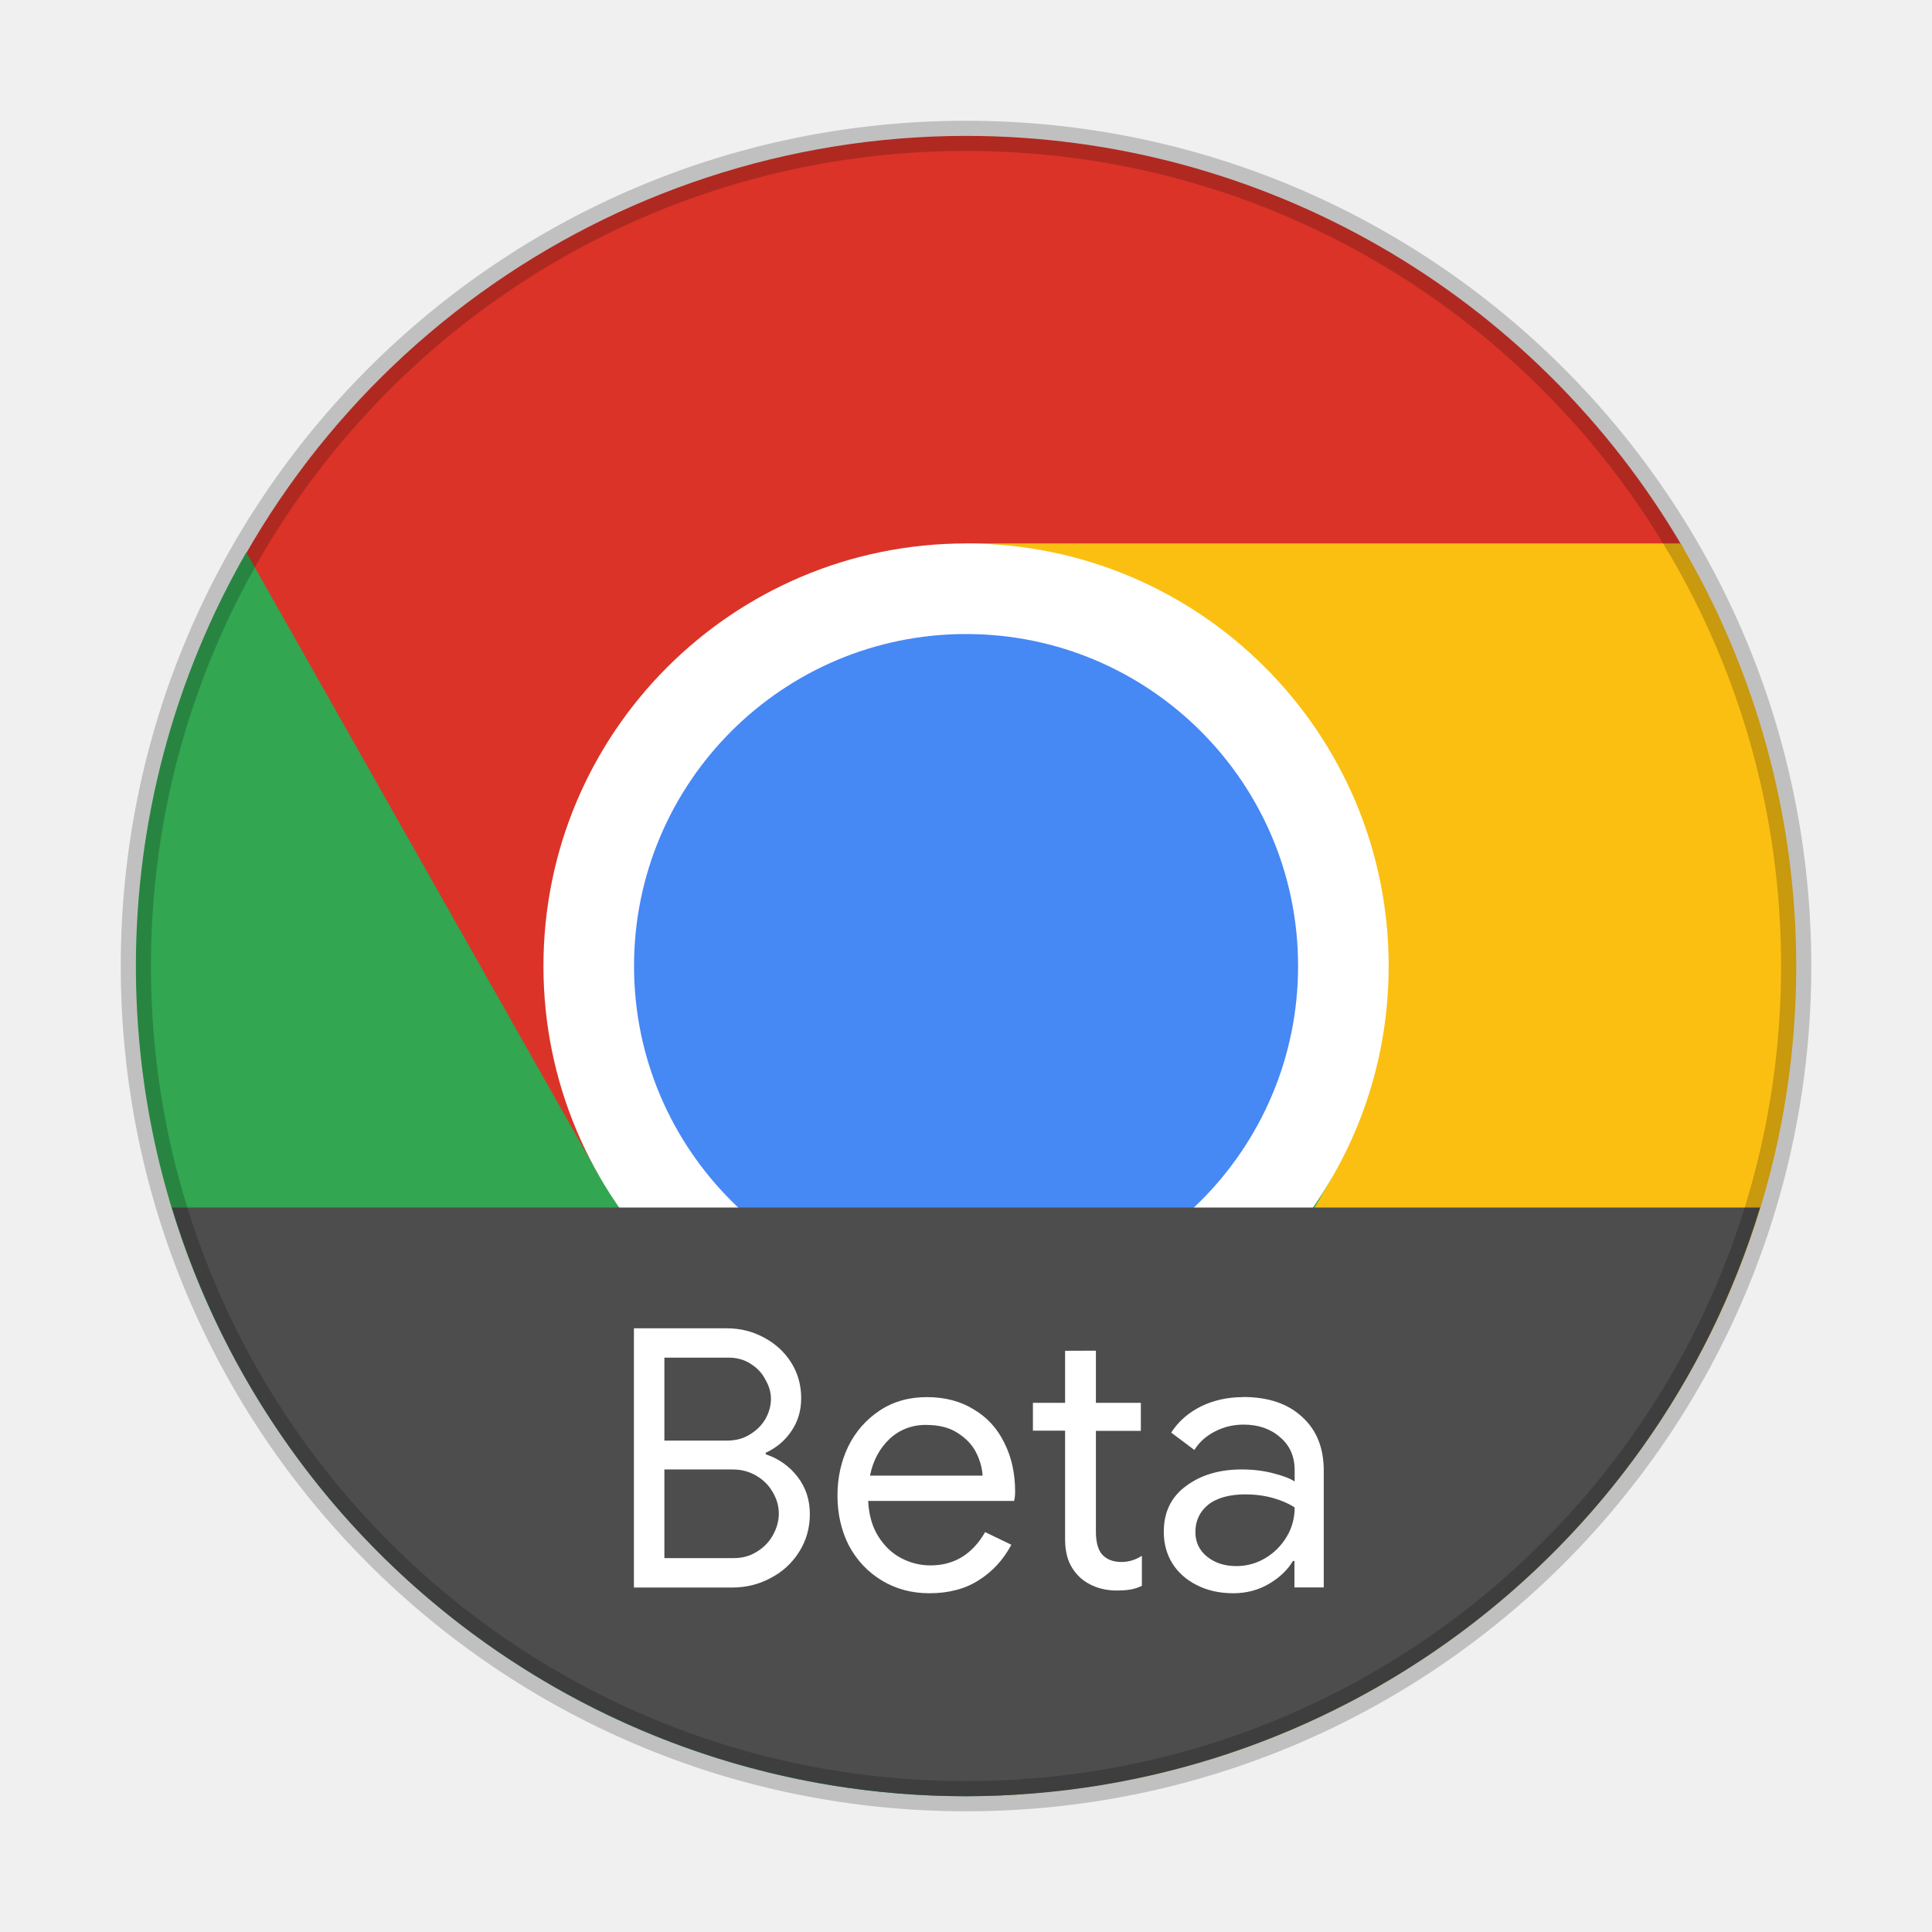
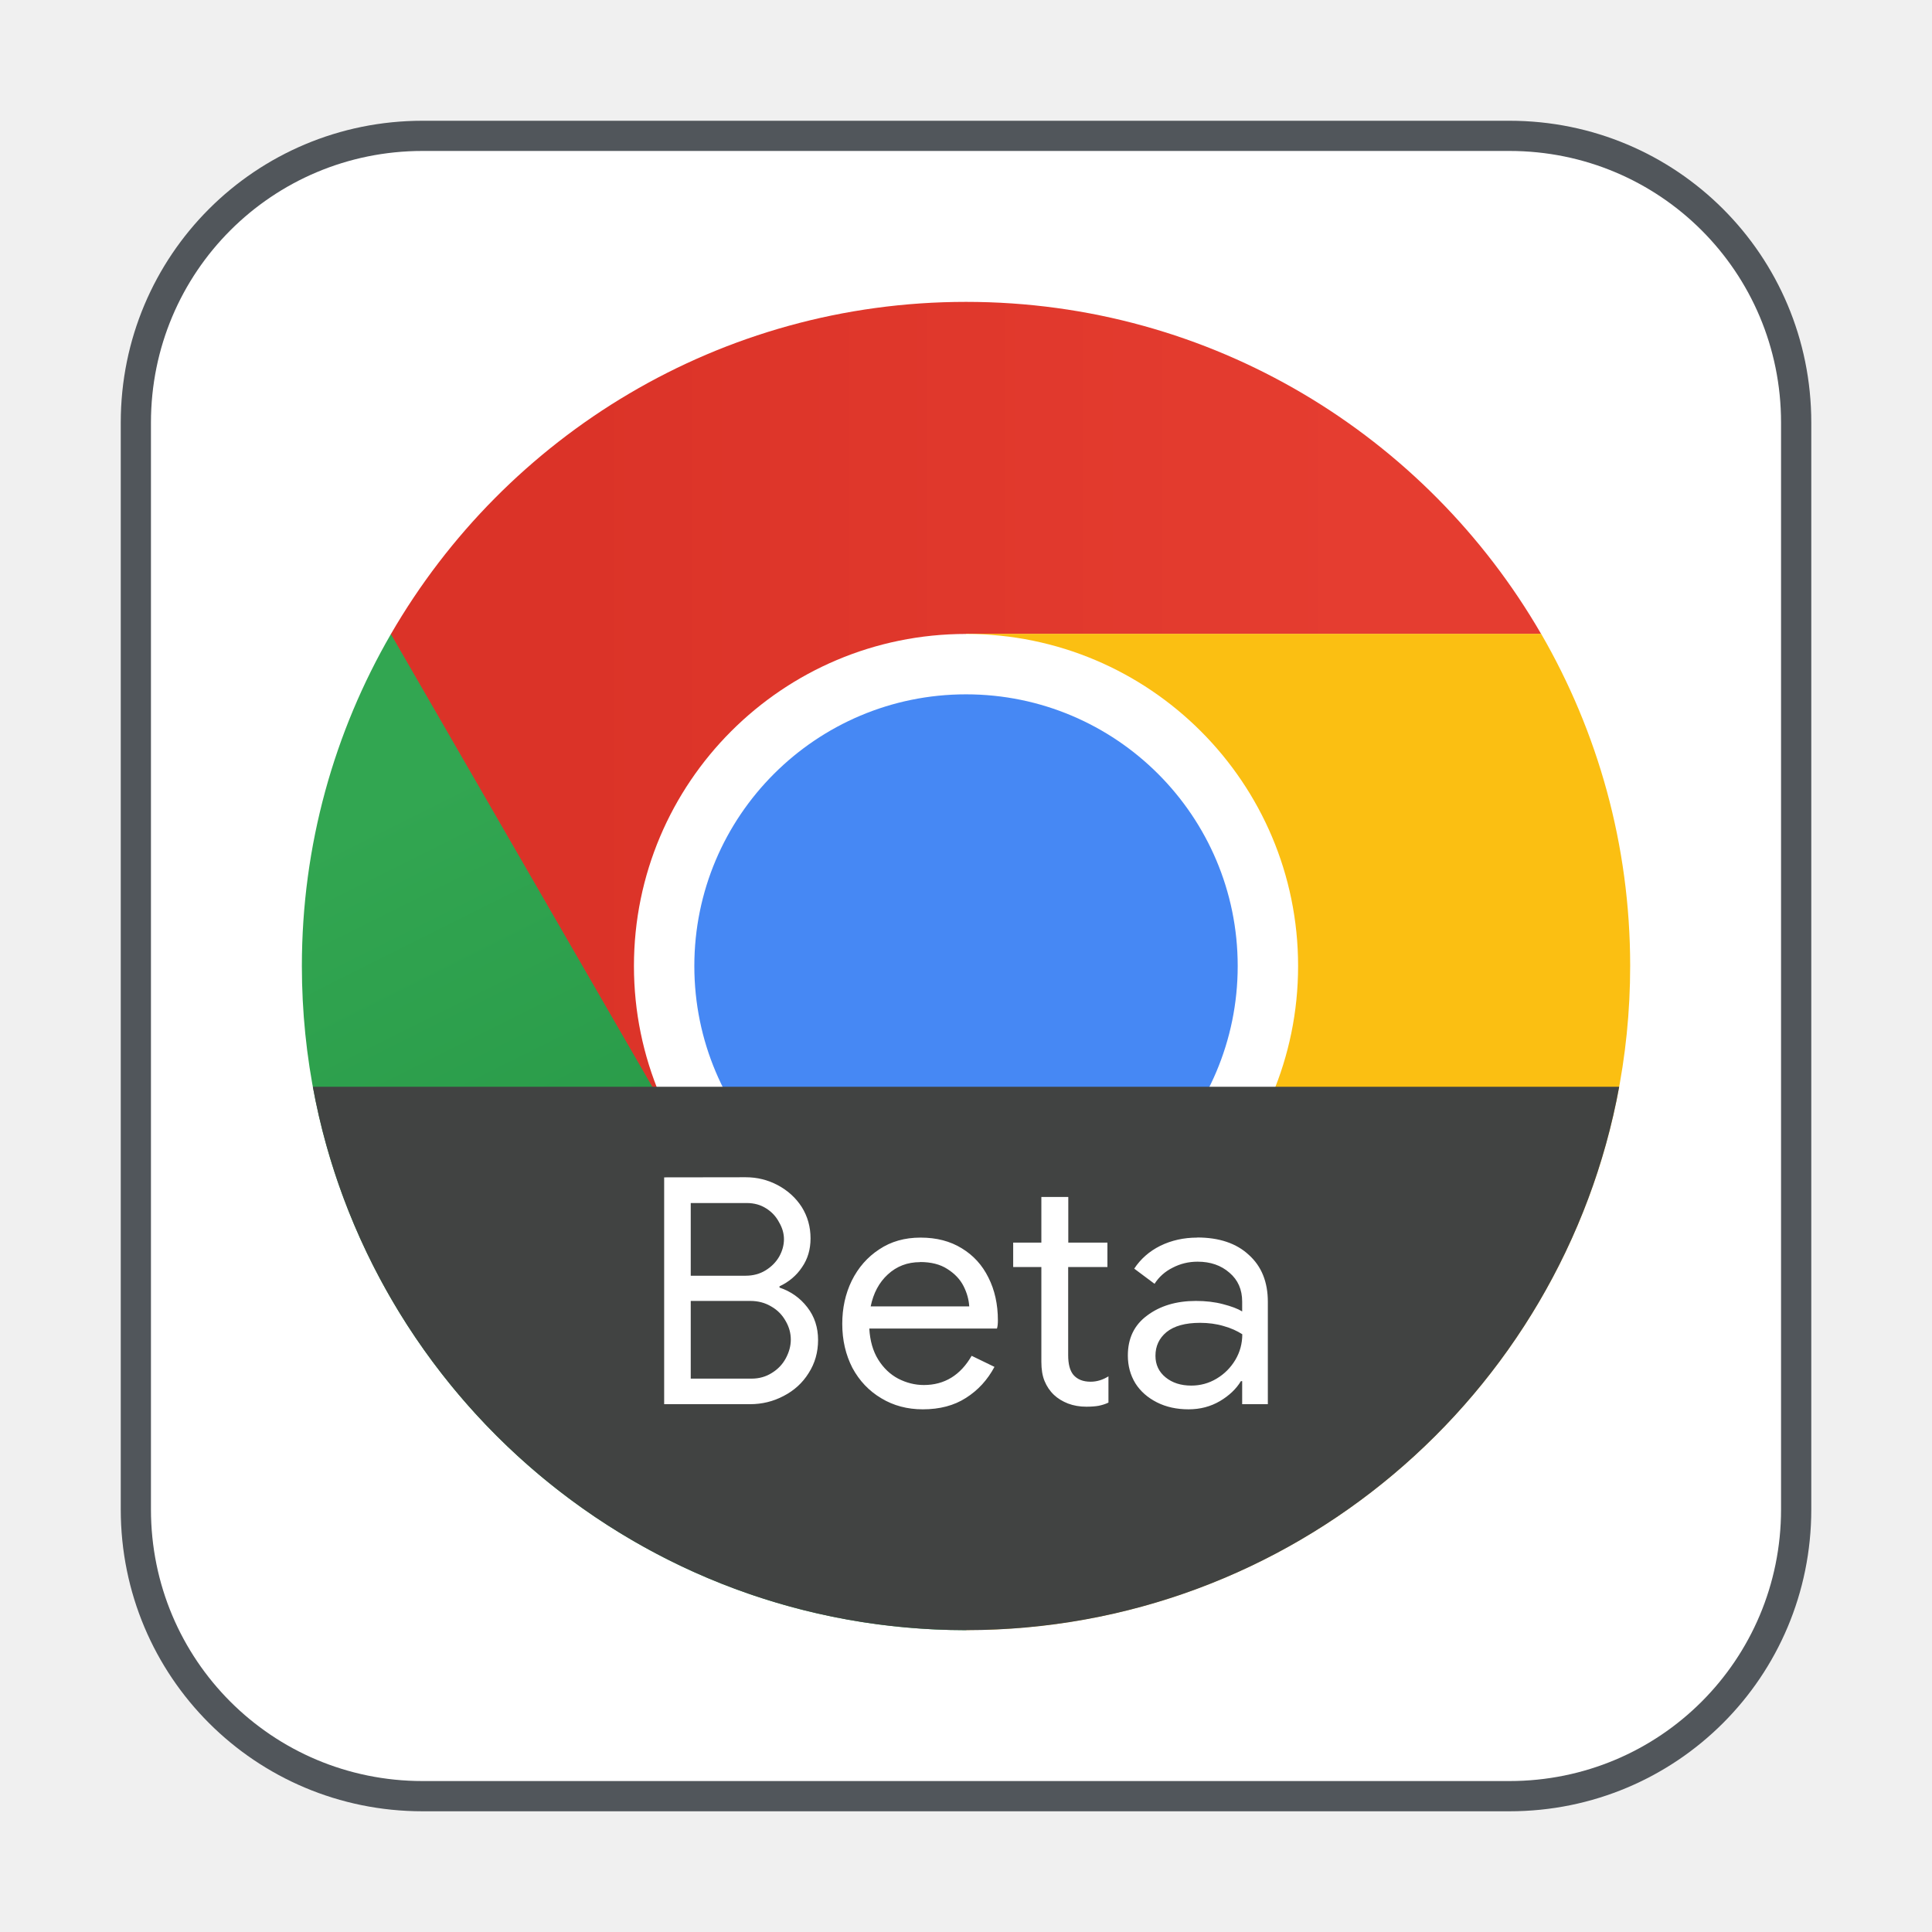
- <svg xmlns="http://www.w3.org/2000/svg" width="64" height="64" viewBox="0 0 16.933 16.933" version="1.1" id="svg5">
-   <defs id="defs2" />
-   <path id="path1314" style="fill:#db3328;fill-opacity:1;stroke-width:0.539;stroke-linejoin:round" d="M 8.467,1.191 C 5.329,1.193 2.545,3.206 1.562,6.186 L 5.259,10.319 8.467,8.467 8.996,5.821 H 11.642 L 14.753,4.804 C 13.45,2.567 11.056,1.191 8.467,1.191 Z" />
-   <path id="path3490" style="fill:#32a651;fill-opacity:1;stroke-width:0.539;stroke-linejoin:round" d="M 2.159,4.841 C 1.525,5.944 1.191,7.194 1.191,8.467 c -1e-7,4.018 3.258,7.276 7.276,7.276 0.169,-3.44e-4 0.337,-0.006 0.505,-0.019 L 11.716,14.138 11.675,10.319 8.467,8.467 5.259,10.319 Z" />
-   <path id="path6728" style="fill:#fbbf12;fill-opacity:1;stroke-width:0.529;stroke-linejoin:round" d="M 8.467,4.763 V 8.467 L 11.675,10.319 8.547,15.74 A 7.276,7.276 0 0 0 15.743,8.467 7.276,7.276 0 0 0 14.729,4.763 Z" />
-   <path d="m 12.171,8.467 c 0,2.046 -1.658,3.704 -3.704,3.704 -2.046,0 -3.704,-1.658 -3.704,-3.704 0,-2.046 1.658,-3.704 3.704,-3.704 2.046,0 3.704,1.658 3.704,3.704" style="fill:#ffffff;stroke-width:0.029" id="path2229" />
-   <path d="m 11.377,8.467 c 0,1.607 -1.303,2.91 -2.91,2.91 -1.607,0 -2.91,-1.303 -2.91,-2.91 0,-1.607 1.303,-2.91 2.91,-2.91 1.607,0 2.91,1.303 2.91,2.91" style="fill:#4688f4;fill-opacity:1;stroke-width:0.028" id="path2029" />
-   <path id="path7734" style="opacity:1;fill:#4d4d4d;fill-opacity:1;stroke-width:2;stroke-linejoin:round" d="M 5.695 40 A 27.5 27.5 0 0 0 32 59.5 A 27.5 27.5 0 0 0 58.305 40 L 5.695 40 z " transform="scale(0.2645833)" />
-   <path d="m 5.556,11.642 v 2.272 h 0.86 c 0.121,0 0.233,-0.027 0.336,-0.082 0.106,-0.055 0.189,-0.131 0.251,-0.229 0.063,-0.099 0.095,-0.21 0.095,-0.333 0,-0.125 -0.036,-0.234 -0.108,-0.327 -0.072,-0.093 -0.165,-0.159 -0.279,-0.197 v -0.013 c 0.095,-0.044 0.17,-0.108 0.225,-0.19 0.057,-0.083 0.086,-0.179 0.086,-0.289 0,-0.116 -0.03,-0.221 -0.089,-0.314 -0.059,-0.093 -0.14,-0.166 -0.241,-0.219 -0.099,-0.053 -0.206,-0.079 -0.321,-0.079 z m 3.779,0.197 V 12.295 H 9.053 v 0.244 h 0.282 v 0.949 c 0,0.076 0.011,0.141 0.032,0.194 0.021,0.053 0.053,0.099 0.095,0.14 0.038,0.036 0.085,0.065 0.14,0.086 0.057,0.021 0.118,0.032 0.184,0.032 0.051,0 0.092,-0.003 0.124,-0.009 0.034,-0.006 0.067,-0.017 0.098,-0.032 v -0.263 c -0.057,0.036 -0.116,0.054 -0.178,0.054 -0.076,0 -0.134,-0.023 -0.174,-0.07 -0.034,-0.042 -0.051,-0.108 -0.051,-0.197 v -0.882 h 0.394 V 12.295 H 9.605 v -0.457 z m -3.512,0.06 h 0.562 c 0.074,0 0.139,0.018 0.194,0.054 0.057,0.036 0.101,0.082 0.13,0.14 0.032,0.055 0.048,0.111 0.048,0.168 0,0.059 -0.016,0.117 -0.048,0.175 -0.032,0.055 -0.077,0.1 -0.136,0.136 -0.057,0.036 -0.124,0.054 -0.2,0.054 H 5.823 Z m 2.3,0.346 c -0.157,0 -0.294,0.039 -0.412,0.117 -0.118,0.078 -0.211,0.183 -0.276,0.314 -0.063,0.131 -0.095,0.275 -0.095,0.431 0,0.163 0.034,0.31 0.101,0.441 0.07,0.129 0.166,0.231 0.289,0.305 0.123,0.074 0.261,0.111 0.416,0.111 0.169,0 0.313,-0.038 0.432,-0.114 0.121,-0.076 0.216,-0.18 0.286,-0.311 L 8.634,13.428 c -0.112,0.195 -0.272,0.292 -0.479,0.292 -0.089,0 -0.175,-0.021 -0.257,-0.064 -0.08,-0.042 -0.147,-0.106 -0.2,-0.19 -0.053,-0.085 -0.083,-0.188 -0.089,-0.311 h 1.279 c 0.006,-0.023 0.009,-0.051 0.009,-0.082 0,-0.161 -0.032,-0.304 -0.095,-0.428 C 8.741,12.52 8.652,12.422 8.535,12.353 8.419,12.281 8.282,12.245 8.123,12.245 Z m 2.773,0 c -0.135,0 -0.259,0.027 -0.371,0.082 -0.11,0.055 -0.197,0.131 -0.26,0.229 l 0.203,0.152 c 0.044,-0.07 0.105,-0.124 0.181,-0.162 0.076,-0.04 0.16,-0.06 0.251,-0.06 0.129,0 0.236,0.037 0.32,0.111 0.085,0.072 0.127,0.168 0.127,0.289 v 0.098 c -0.044,-0.028 -0.109,-0.052 -0.194,-0.073 -0.082,-0.021 -0.172,-0.032 -0.27,-0.032 -0.197,0 -0.36,0.049 -0.489,0.146 -0.129,0.095 -0.194,0.228 -0.194,0.4 0,0.104 0.025,0.197 0.076,0.279 0.051,0.08 0.123,0.144 0.216,0.19 0.093,0.047 0.199,0.07 0.317,0.07 0.116,0 0.221,-0.028 0.314,-0.083 0.093,-0.055 0.163,-0.122 0.209,-0.2 h 0.013 v 0.232 h 0.257 v -1.025 c 0,-0.199 -0.063,-0.355 -0.19,-0.47 -0.125,-0.116 -0.297,-0.174 -0.517,-0.174 z m -2.776,0.244 c 0.11,0 0.201,0.023 0.273,0.07 0.074,0.047 0.128,0.104 0.162,0.171 0.034,0.068 0.053,0.135 0.057,0.203 H 7.625 c 0.027,-0.133 0.085,-0.24 0.171,-0.321 0.089,-0.083 0.197,-0.124 0.324,-0.124 z m -2.297,0.39 h 0.596 c 0.08,0 0.151,0.019 0.213,0.057 0.061,0.036 0.109,0.085 0.143,0.146 0.034,0.059 0.051,0.121 0.051,0.184 0,0.063 -0.017,0.126 -0.051,0.187 -0.032,0.059 -0.078,0.108 -0.14,0.146 -0.059,0.038 -0.127,0.057 -0.203,0.057 H 5.823 Z m 5.102,0.219 c 0.082,0 0.161,0.011 0.235,0.032 0.074,0.021 0.137,0.049 0.187,0.082 0,0.093 -0.023,0.179 -0.07,0.257 -0.047,0.078 -0.109,0.141 -0.187,0.187 -0.078,0.047 -0.163,0.07 -0.254,0.07 -0.104,0 -0.189,-0.028 -0.257,-0.083 -0.068,-0.055 -0.102,-0.127 -0.102,-0.216 0,-0.097 0.037,-0.177 0.111,-0.238 0.076,-0.061 0.188,-0.092 0.336,-0.092 z" style="font-size:10.583px;line-height:1.25;font-family:'Google Sans';-inkscape-font-specification:'Google Sans';fill:#ffffff;stroke-width:0.079" id="path22357" />
-   <path id="path7088" style="opacity:0.2;fill:#000000;fill-opacity:1;stroke-width:2;stroke-linejoin:round" d="M 32 4 A 28 28 0 0 0 4 32 A 28 28 0 0 0 32 60 A 28 28 0 0 0 60 32 A 28 28 0 0 0 32 4 z M 32 5 A 27 27 0 0 1 59 32 A 27 27 0 0 1 32 59 A 27 27 0 0 1 5 32 A 27 27 0 0 1 32 5 z " transform="scale(0.2645833)" />
+ <svg xmlns="http://www.w3.org/2000/svg" xmlns:xlink="http://www.w3.org/1999/xlink" width="64" height="64" viewBox="0 0 16.933 16.933" version="1.1" id="svg5">
+   <defs id="defs2">
+     <linearGradient xlink:href="#linearGradient12495" id="linearGradient12497" x1="3.704" y1="5.159" x2="8.996" y2="5.159" gradientUnits="userSpaceOnUse" />
+     <linearGradient id="linearGradient12495">
+       <stop style="stop-color:#db3328;stop-opacity:1;" offset="0" id="stop12491" />
+       <stop style="stop-color:#e53d30;stop-opacity:1" offset="1" id="stop12493" />
+     </linearGradient>
+     <linearGradient xlink:href="#linearGradient13171" id="linearGradient13173" x1="4.402" y1="4.299" x2="5.99" y2="7.474" gradientUnits="userSpaceOnUse" />
+     <linearGradient id="linearGradient13171">
+       <stop style="stop-color:#32a651;stop-opacity:1;" offset="0" id="stop13167" />
+       <stop style="stop-color:#279847;stop-opacity:1" offset="1" id="stop13169" />
+     </linearGradient>
+   </defs>
+   <path id="rect846" style="fill:#51565b;stroke-width:1.037" d="M 14 4 C 8.46 4 4 8.46 4 14 L 4 50 C 4 55.54 8.46 60 14 60 L 50 60 C 55.54 60 60 55.54 60 50 L 60 14 C 60 8.46 55.54 4 50 4 L 14 4 z M 15.285 6 L 48.715 6 C 53.859 6 58 10.141 58 15.285 L 58 48.715 C 58 53.859 53.859 58 48.715 58 L 15.285 58 C 10.141 58 6 53.859 6 48.715 L 6 15.285 C 6 10.141 10.141 6 15.285 6 z " transform="scale(0.2645833)" />
+   <path id="rect950" style="fill:#ffffff;fill-opacity:1;stroke-width:0.265" d="m 3.704,1.323 h 9.525 c 1.319,0 2.381,1.062 2.381,2.381 v 9.525 c 0,1.319 -1.062,2.381 -2.381,2.381 H 3.704 c -1.319,0 -2.381,-1.062 -2.381,-2.381 V 3.704 c 0,-1.319 1.062,-2.381 2.381,-2.381 z" />
+   <g id="g13900" transform="matrix(1.294118,0,0,1.294118,0.2490198,0.2490198)">
+     <path d="m 6.35,1.852 c -1.665,0 -3.117,0.905 -3.895,2.25 L 2.602,6.725 4.402,7.474 6.35,6.35 V 4.101 H 10.245 C 9.467,2.757 8.015,1.852 6.35,1.852 Z" style="fill:url(#linearGradient12497);fill-opacity:1;stroke-width:0.018" id="path1309" />
+     <path d="m 1.852,6.35 c 0,2.484 2.014,4.498 4.498,4.498 L 8.323,9.793 8.298,7.474 6.35,6.35 4.402,7.474 2.455,4.102 C 2.072,4.763 1.852,5.531 1.852,6.35" style="fill:url(#linearGradient13173);fill-opacity:1;stroke-width:0.018" id="path1449" />
+     <path d="m 6.35,6.35 1.948,1.124 -1.948,3.373 c 2.484,0 4.498,-2.014 4.498,-4.498 0,-0.82 -0.22,-1.587 -0.603,-2.249 H 6.35 Z" style="fill:#fbbf12;stroke-width:0.018" id="path1829" />
+     <path d="m 8.599,6.35 c 0,1.242 -1.007,2.249 -2.249,2.249 -1.242,0 -2.249,-1.007 -2.249,-2.249 0,-1.242 1.007,-2.249 2.249,-2.249 1.242,0 2.249,1.007 2.249,2.249" style="fill:#ffffff;stroke-width:0.018" id="path2229" />
+     <path d="m 8.19,6.35 c 0,1.016 -0.824,1.84 -1.84,1.84 -1.016,0 -1.84,-0.824 -1.84,-1.84 0,-1.016 0.824,-1.84 1.84,-1.84 1.016,0 1.84,0.824 1.84,1.84" style="fill:#4688f4;fill-opacity:1;stroke-width:0.018" id="path2029" />
+   </g>
+   <path id="rect3959" style="fill:#414342;fill-opacity:1;stroke-width:0.881;stroke-linejoin:round" d="M 10.363 36 C 12.244 46.24 21.216 54 32 54 C 42.784 54 51.756 46.24 53.637 36 L 10.363 36 z " transform="scale(0.2645833)" />
+   <path id="rect7125" style="fill:#ffffff;fill-opacity:1;stroke-width:0.281;stroke-linejoin:round" d="m 5.821,10.319 v 1.988 H 6.573 c 0.106,0 0.204,-0.024 0.295,-0.072 0.093,-0.048 0.166,-0.115 0.219,-0.2 0.056,-0.087 0.083,-0.184 0.083,-0.291 0,-0.109 -0.031,-0.205 -0.094,-0.286 C 7.013,11.376 6.931,11.318 6.832,11.285 v -0.011 c 0.083,-0.039 0.149,-0.095 0.197,-0.167 0.05,-0.072 0.075,-0.156 0.075,-0.253 0,-0.102 -0.026,-0.193 -0.077,-0.275 -0.052,-0.081 -0.123,-0.145 -0.211,-0.192 -0.087,-0.046 -0.18,-0.069 -0.28,-0.069 z m 3.306,0.172 v 0.4 h -0.247 v 0.214 h 0.247 v 0.83 c 0,0.067 0.009,0.123 0.028,0.169 0.019,0.046 0.046,0.087 0.083,0.122 0.033,0.031 0.074,0.056 0.122,0.075 0.05,0.019 0.104,0.028 0.161,0.028 0.044,0 0.08,-0.003 0.108,-0.008 0.03,-0.006 0.059,-0.015 0.086,-0.028 v -0.23 c -0.05,0.031 -0.102,0.047 -0.156,0.047 -0.067,0 -0.117,-0.02 -0.152,-0.061 -0.03,-0.037 -0.045,-0.094 -0.045,-0.172 v -0.772 h 0.344 v -0.214 H 9.363 v -0.4 z m -3.073,0.053 h 0.491 c 0.065,0 0.122,0.016 0.17,0.047 0.05,0.031 0.088,0.073 0.114,0.123 0.028,0.048 0.042,0.097 0.042,0.147 0,0.052 -0.014,0.103 -0.042,0.153 -0.028,0.048 -0.067,0.088 -0.119,0.12 -0.05,0.031 -0.109,0.047 -0.175,0.047 H 6.054 Z m 2.013,0.303 c -0.137,0 -0.258,0.034 -0.361,0.103 -0.104,0.068 -0.184,0.16 -0.241,0.275 -0.056,0.115 -0.083,0.241 -0.083,0.378 0,0.143 0.03,0.271 0.089,0.386 0.061,0.113 0.145,0.202 0.253,0.266 0.107,0.065 0.229,0.097 0.364,0.097 0.148,0 0.274,-0.033 0.378,-0.1 0.106,-0.067 0.189,-0.158 0.25,-0.272 l -0.2,-0.097 c -0.098,0.17 -0.238,0.256 -0.419,0.256 -0.078,0 -0.153,-0.019 -0.225,-0.056 -0.07,-0.037 -0.129,-0.093 -0.175,-0.167 -0.046,-0.074 -0.072,-0.165 -0.078,-0.272 h 1.119 c 0.006,-0.02 0.008,-0.044 0.008,-0.072 0,-0.141 -0.028,-0.266 -0.083,-0.375 -0.054,-0.109 -0.131,-0.194 -0.233,-0.256 -0.102,-0.063 -0.222,-0.094 -0.361,-0.094 z m 2.426,0 c -0.118,0 -0.226,0.024 -0.324,0.072 -0.096,0.048 -0.172,0.115 -0.228,0.2 l 0.178,0.133 c 0.039,-0.061 0.092,-0.108 0.158,-0.141 0.067,-0.035 0.14,-0.053 0.219,-0.053 0.113,0 0.206,0.032 0.28,0.097 0.074,0.063 0.111,0.147 0.111,0.253 v 0.086 c -0.039,-0.024 -0.095,-0.045 -0.169,-0.064 -0.072,-0.019 -0.151,-0.028 -0.236,-0.028 -0.172,0 -0.315,0.043 -0.428,0.128 -0.113,0.083 -0.169,0.2 -0.169,0.35 0,0.091 0.022,0.172 0.066,0.244 0.044,0.07 0.108,0.126 0.189,0.167 0.081,0.041 0.174,0.061 0.277,0.061 0.102,0 0.193,-0.024 0.275,-0.072 0.081,-0.048 0.143,-0.107 0.184,-0.175 h 0.011 v 0.202 h 0.225 v -0.897 c 0,-0.174 -0.055,-0.311 -0.166,-0.411 -0.109,-0.102 -0.261,-0.153 -0.453,-0.153 z m -2.429,0.214 c 0.096,0 0.176,0.02 0.239,0.061 0.065,0.041 0.112,0.091 0.142,0.15 0.03,0.059 0.046,0.118 0.05,0.178 H 7.631 c 0.024,-0.117 0.074,-0.21 0.15,-0.28 0.078,-0.072 0.172,-0.108 0.283,-0.108 z m -2.01,0.341 h 0.522 c 0.07,0 0.132,0.017 0.186,0.05 0.054,0.031 0.095,0.074 0.125,0.128 0.03,0.052 0.044,0.106 0.044,0.161 0,0.056 -0.015,0.11 -0.044,0.164 -0.028,0.052 -0.068,0.095 -0.122,0.128 -0.052,0.033 -0.111,0.05 -0.178,0.05 H 6.054 Z m 4.465,0.192 c 0.072,0 0.141,0.009 0.205,0.028 0.065,0.018 0.119,0.043 0.164,0.072 1e-6,0.081 -0.02,0.156 -0.061,0.225 -0.041,0.068 -0.095,0.123 -0.164,0.164 -0.068,0.041 -0.143,0.061 -0.222,0.061 -0.091,0 -0.166,-0.024 -0.225,-0.072 -0.059,-0.048 -0.089,-0.111 -0.089,-0.189 0,-0.085 0.032,-0.154 0.097,-0.208 0.067,-0.054 0.165,-0.081 0.294,-0.081 z" />
</svg>
